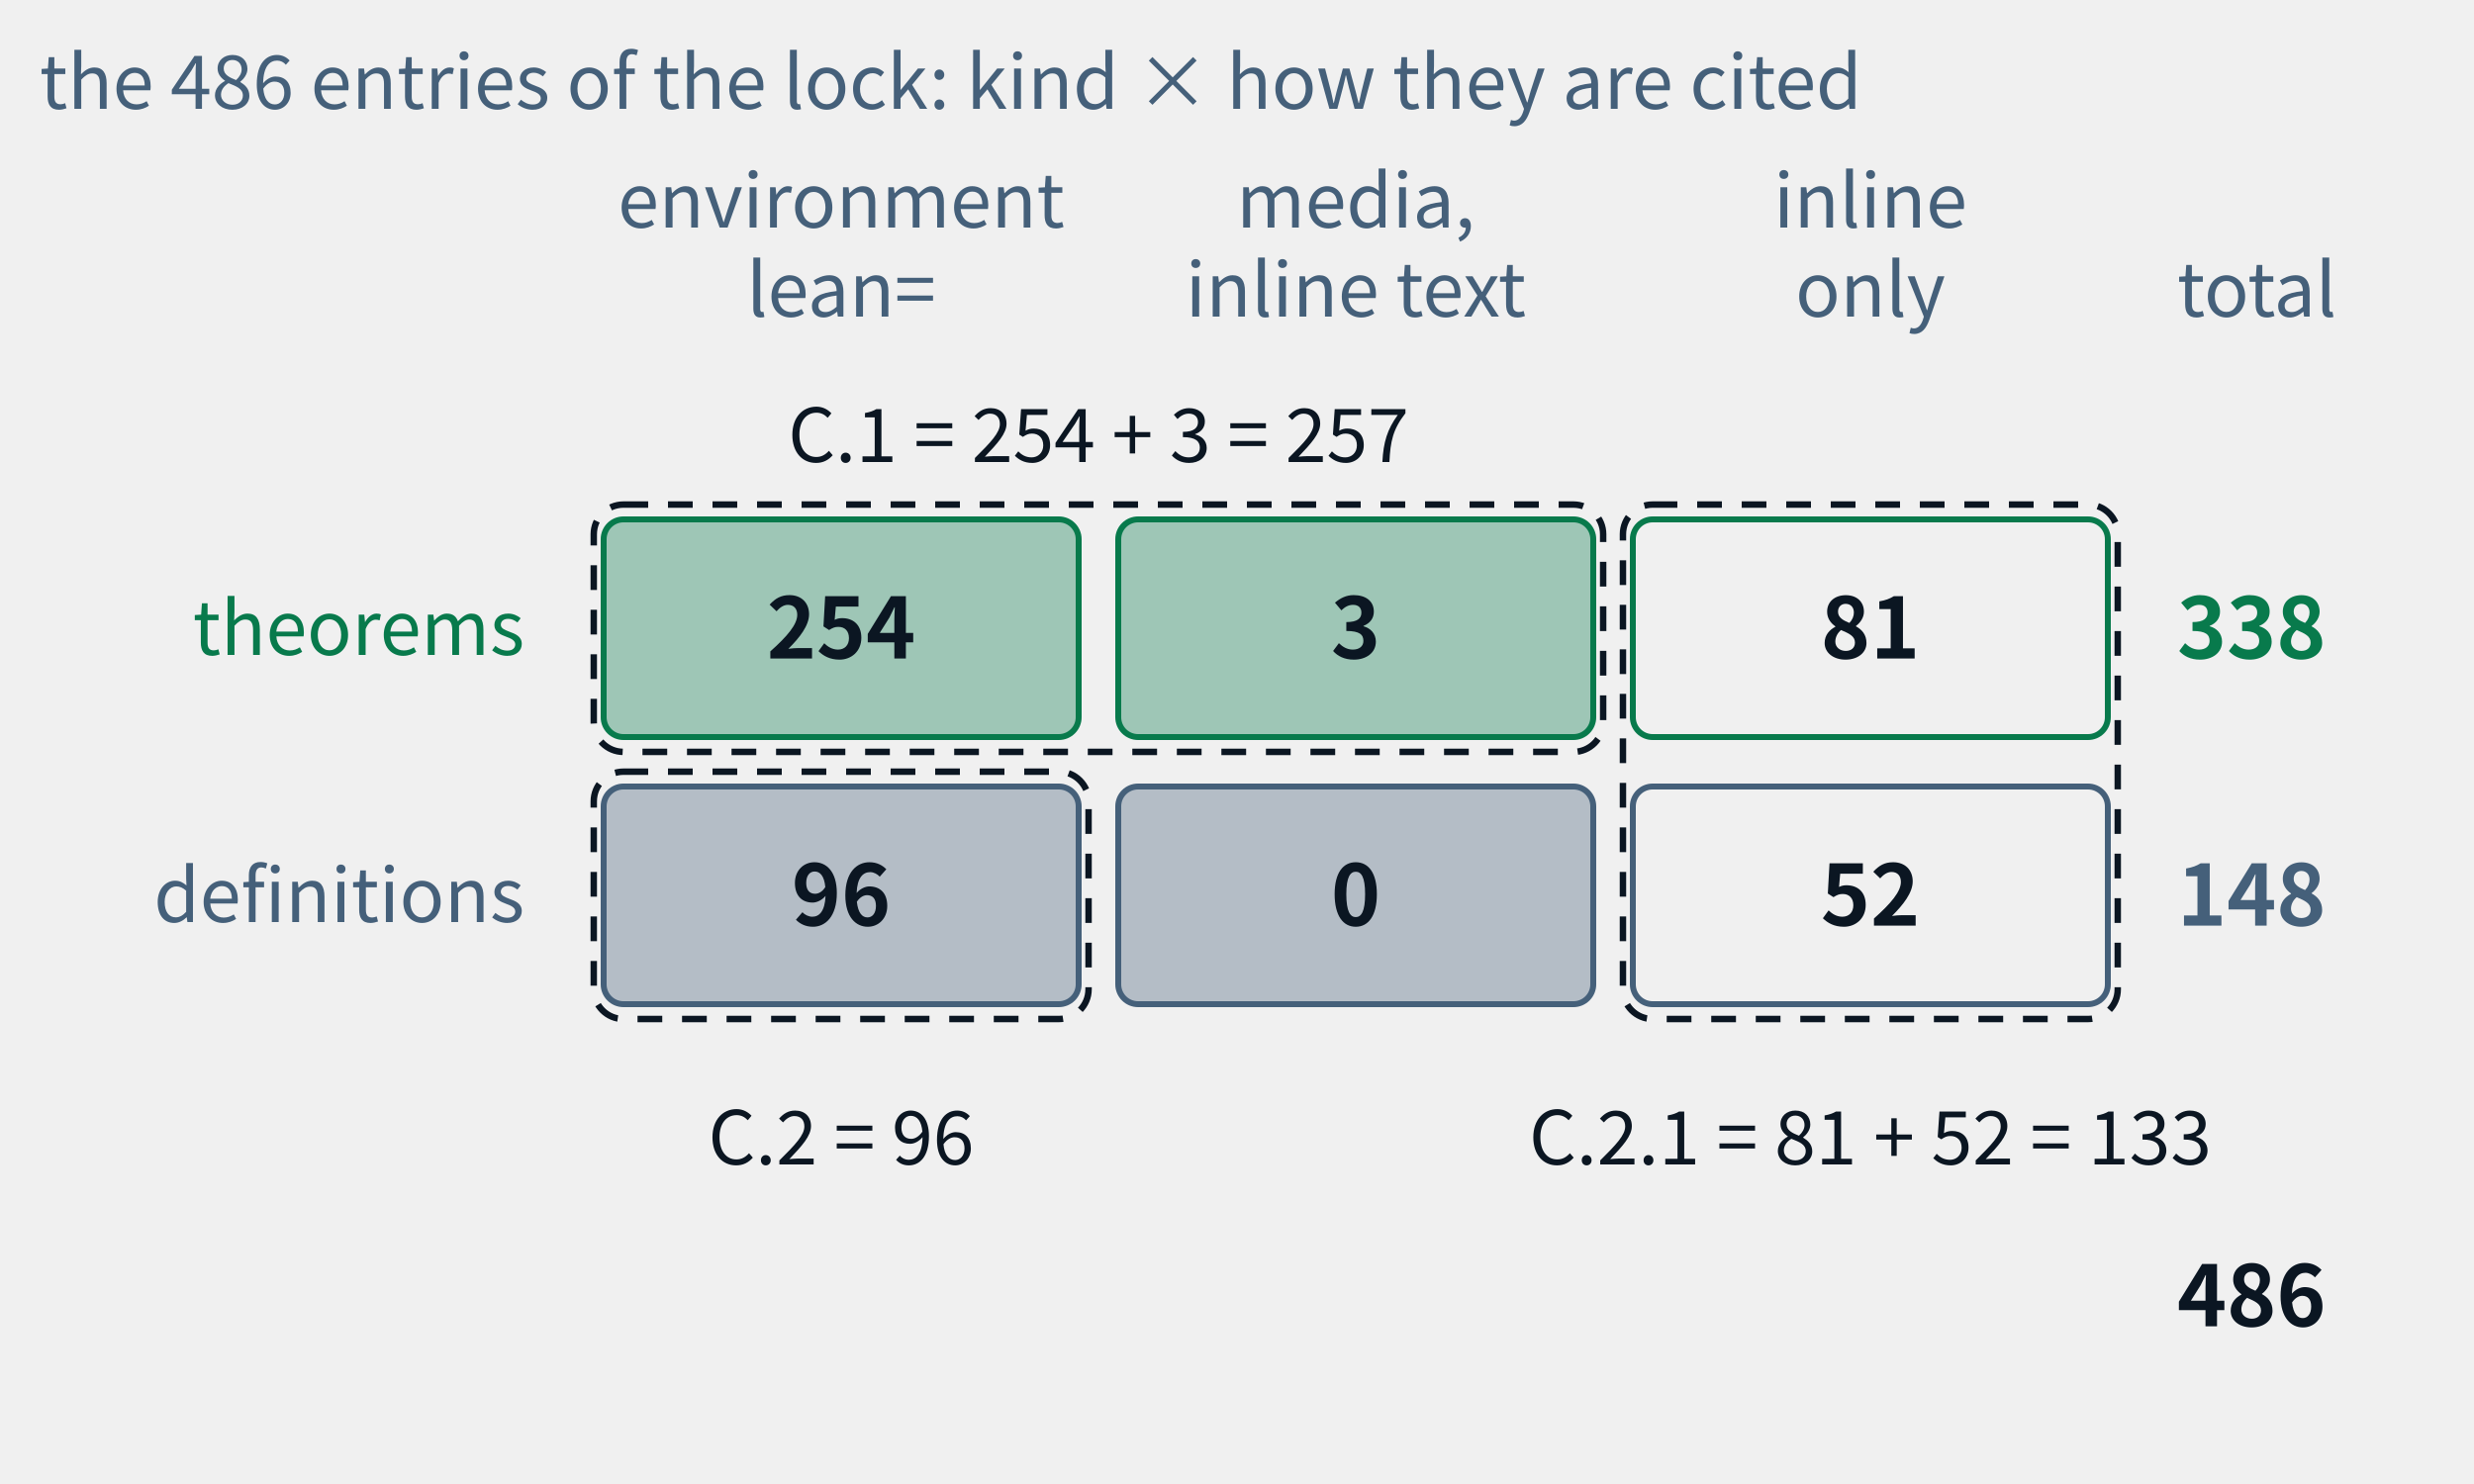
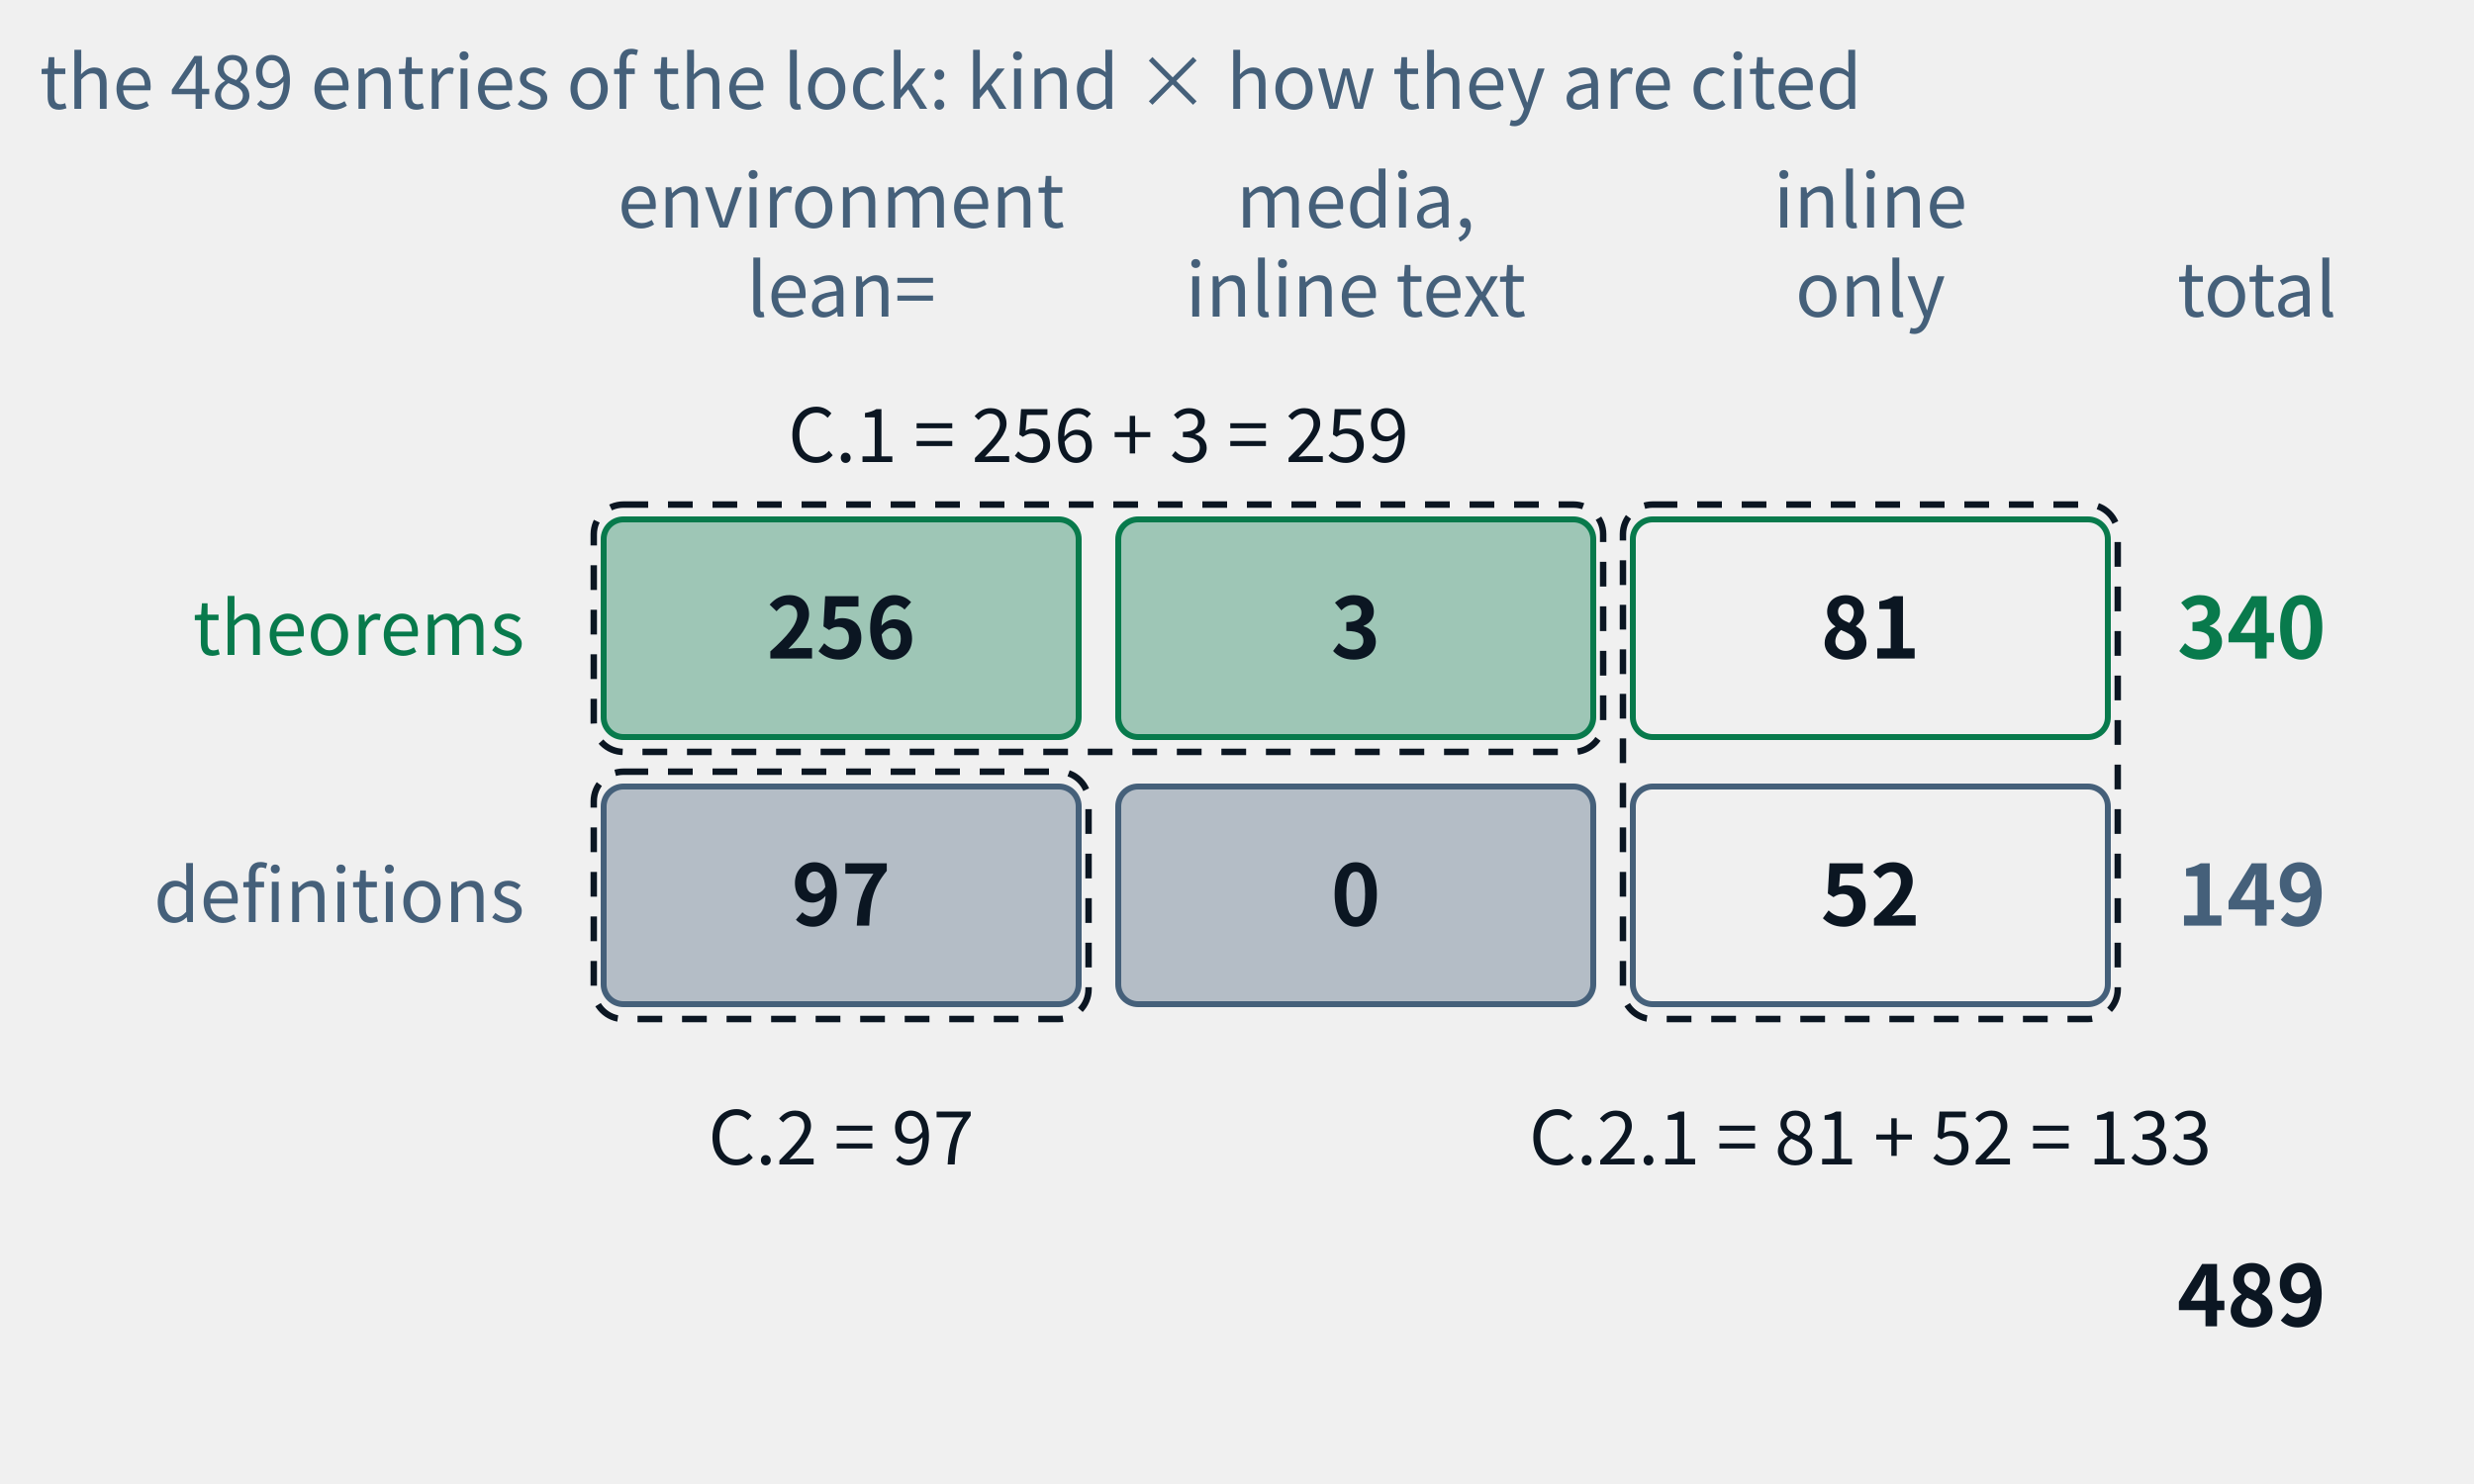
- <svg xmlns="http://www.w3.org/2000/svg" class="tr-fig" data-tr-fig="appc-ledger" data-lang="en" viewBox="0 0 500 300" width="500" height="300" font-family="'Noto Sans SC', 'Noto Sans CJK SC', 'Source Sans 3', 'PingFang SC', 'Microsoft YaHei', system-ui, sans-serif" role="img" aria-label="A ledger of two rows and three columns: the rows are theorems and definitions, the columns are cited with lean= in an environment, cited by media and only inline in the text, and reached by inline links only. The theorem row reads 254, 3, 81, total 338; the definition row 96, 0, 52, total 148; in all 486. Three dashed frames mark the three indexes of appendix C: C.1 = 254 + 3 = 257, C.2 = 96, C.2.1 = 81 + 52 = 133.">
+ <svg xmlns="http://www.w3.org/2000/svg" class="tr-fig" data-tr-fig="appc-ledger" data-lang="en" viewBox="0 0 500 300" width="500" height="300" font-family="'Noto Sans SC', 'Noto Sans CJK SC', 'Source Sans 3', 'PingFang SC', 'Microsoft YaHei', system-ui, sans-serif" role="img" aria-label="A ledger of two rows and three columns: the rows are theorems and definitions, the columns are cited with lean= in an environment, cited by media and only inline in the text, and reached by inline links only. The theorem row reads 257, 3, 81, total 341; the definition row 97, 0, 52, total 149; in all 489. Three dashed frames mark the three indexes of appendix C: C.1 = 256 + 3 = 259, C.2 = 97, C.2.1 = 81 + 52 = 133.">
  <style>.ts-ink{stroke:#0b1622}.tf-ink{fill:#0b1622}.ts-dim{stroke:#45607a}.tf-dim{fill:#45607a}.ts-faint{stroke:#9db3c4}.tf-faint{fill:#9db3c4}.ts-edge{stroke:#b9d0dd}.tf-edge{fill:#b9d0dd}.ts-hot{stroke:#5f9bb5}.tf-hot{fill:#5f9bb5}.ts-bg{stroke:#ffffff}.tf-bg{fill:#ffffff}.ts-panel{stroke:#eef5f9}.tf-panel{fill:#eef5f9}.ts-sheet{stroke:#f7fbfd}.tf-sheet{fill:#f7fbfd}.ts-cyan{stroke:#007c8a}.tf-cyan{fill:#007c8a}.ts-magenta{stroke:#b0128f}.tf-magenta{fill:#b0128f}.ts-amber{stroke:#946200}.tf-amber{fill:#946200}.ts-violet{stroke:#5a45c8}.tf-violet{fill:#5a45c8}.ts-ok{stroke:#087a4c}.tf-ok{fill:#087a4c}.ts-warn{stroke:#c21f3a}.tf-warn{fill:#c21f3a}.ts-blue{stroke:#1d5fd0}.tf-blue{fill:#1d5fd0}.ts-orange{stroke:#b85410}.tf-orange{fill:#b85410}.ts-sigma{stroke:#28405a}.tf-sigma{fill:#28405a}@media (prefers-color-scheme:dark){.ts-ink{stroke:#d4efff}.tf-ink{fill:#d4efff}.ts-dim{stroke:#6f8ea5}.tf-dim{fill:#6f8ea5}.ts-faint{stroke:#34506a}.tf-faint{fill:#34506a}.ts-edge{stroke:#143049}.tf-edge{fill:#143049}.ts-hot{stroke:#1f5d7c}.tf-hot{fill:#1f5d7c}.ts-bg{stroke:#03060c}.tf-bg{fill:#03060c}.ts-panel{stroke:#07101b}.tf-panel{fill:#07101b}.ts-sheet{stroke:#050c16}.tf-sheet{fill:#050c16}.ts-cyan{stroke:#19f0ff}.tf-cyan{fill:#19f0ff}.ts-magenta{stroke:#ff2fd0}.tf-magenta{fill:#ff2fd0}.ts-amber{stroke:#ffc83d}.tf-amber{fill:#ffc83d}.ts-violet{stroke:#9d8cff}.tf-violet{fill:#9d8cff}.ts-ok{stroke:#46ffb2}.tf-ok{fill:#46ffb2}.ts-warn{stroke:#ff5064}.tf-warn{fill:#ff5064}.ts-blue{stroke:#2a7bff}.tf-blue{fill:#2a7bff}.ts-orange{stroke:#ff8a3c}.tf-orange{fill:#ff8a3c}.ts-sigma{stroke:#cfe3ff}.tf-sigma{fill:#cfe3ff}}</style>
  <text class="tf-dim" x="170" y="46" font-size="15" text-anchor="middle">environment</text>
  <text class="tf-dim" x="170" y="64" font-size="15" text-anchor="middle">lean=</text>
  <text class="tf-dim" x="274" y="46" font-size="15" text-anchor="middle">media,</text>
  <text class="tf-dim" x="274" y="64" font-size="15" text-anchor="middle">inline text</text>
  <text class="tf-dim" x="378" y="46" font-size="15" text-anchor="middle">inline</text>
  <text class="tf-dim" x="378" y="64" font-size="15" text-anchor="middle">only</text>
  <text class="tf-dim" x="440" y="64" font-size="15">total</text>
  <text class="tf-ok" x="106" y="132.4" font-size="15" text-anchor="end">theorems</text>
  <rect x="122" y="105" width="96" height="44" rx="4" class="ts-ok tf-ok" stroke-width="1.2" fill-opacity="0.35" />
-   <text class="tf-ink" x="170" y="133.12" font-size="17" text-anchor="middle" font-weight="600">254</text>
+   <text class="tf-ink" x="170" y="133.12" font-size="17" text-anchor="middle" font-weight="600">256</text>
  <rect x="226" y="105" width="96" height="44" rx="4" class="ts-ok tf-ok" stroke-width="1.2" fill-opacity="0.35" />
  <text class="tf-ink" x="274" y="133.12" font-size="17" text-anchor="middle" font-weight="600">3</text>
  <rect x="330" y="105" width="96" height="44" rx="4" class="ts-ok" stroke-width="1.2" fill="none" />
  <text class="tf-ink" x="378" y="133.12" font-size="17" text-anchor="middle" font-weight="600">81</text>
-   <text class="tf-ok" x="440" y="133.12" font-size="17" font-weight="600">338</text>
+   <text class="tf-ok" x="440" y="133.12" font-size="17" font-weight="600">340</text>
  <text class="tf-dim" x="106" y="186.4" font-size="15" text-anchor="end">definitions</text>
  <rect x="122" y="159" width="96" height="44" rx="4" class="ts-dim tf-dim" stroke-width="1.2" fill-opacity="0.35" />
-   <text class="tf-ink" x="170" y="187.12" font-size="17" text-anchor="middle" font-weight="600">96</text>
+   <text class="tf-ink" x="170" y="187.12" font-size="17" text-anchor="middle" font-weight="600">97</text>
  <rect x="226" y="159" width="96" height="44" rx="4" class="ts-dim tf-dim" stroke-width="1.2" fill-opacity="0.35" />
  <text class="tf-ink" x="274" y="187.12" font-size="17" text-anchor="middle" font-weight="600">0</text>
  <rect x="330" y="159" width="96" height="44" rx="4" class="ts-dim" stroke-width="1.2" fill="none" />
  <text class="tf-ink" x="378" y="187.12" font-size="17" text-anchor="middle" font-weight="600">52</text>
-   <text class="tf-dim" x="440" y="187.12" font-size="17" font-weight="600">148</text>
-   <text class="tf-ink" x="440" y="268.12" font-size="17" font-weight="600">486</text>
+   <text class="tf-dim" x="440" y="187.12" font-size="17" font-weight="600">149</text>
+   <text class="tf-ink" x="440" y="268.12" font-size="17" font-weight="600">489</text>
  <rect x="120" y="102" width="204" height="50" rx="6" class="ts-ink" stroke-width="1.3" stroke-dasharray="5 4" fill="none" />
  <rect x="120" y="156" width="100" height="50" rx="6" class="ts-ink" stroke-width="1.3" stroke-dasharray="5 4" fill="none" />
  <rect x="328" y="102" width="100" height="104" rx="6" class="ts-ink" stroke-width="1.3" stroke-dasharray="5 4" fill="none" />
-   <text class="tf-ink" x="222" y="93.4" font-size="15" text-anchor="middle">C.1 = 254 + 3 = 257</text>
-   <text class="tf-ink" x="170" y="235.4" font-size="15" text-anchor="middle">C.2 = 96</text>
+   <text class="tf-ink" x="222" y="93.4" font-size="15" text-anchor="middle">C.1 = 256 + 3 = 259</text>
+   <text class="tf-ink" x="170" y="235.4" font-size="15" text-anchor="middle">C.2 = 97</text>
  <text class="tf-ink" x="378" y="235.4" font-size="15" text-anchor="middle">C.2.1 = 81 + 52 = 133</text>
-   <text class="tf-dim" x="8" y="22" font-size="15">the 486 entries of the lock: kind × how they are cited</text>
+   <text class="tf-dim" x="8" y="22" font-size="15">the 489 entries of the lock: kind × how they are cited</text>
</svg>
